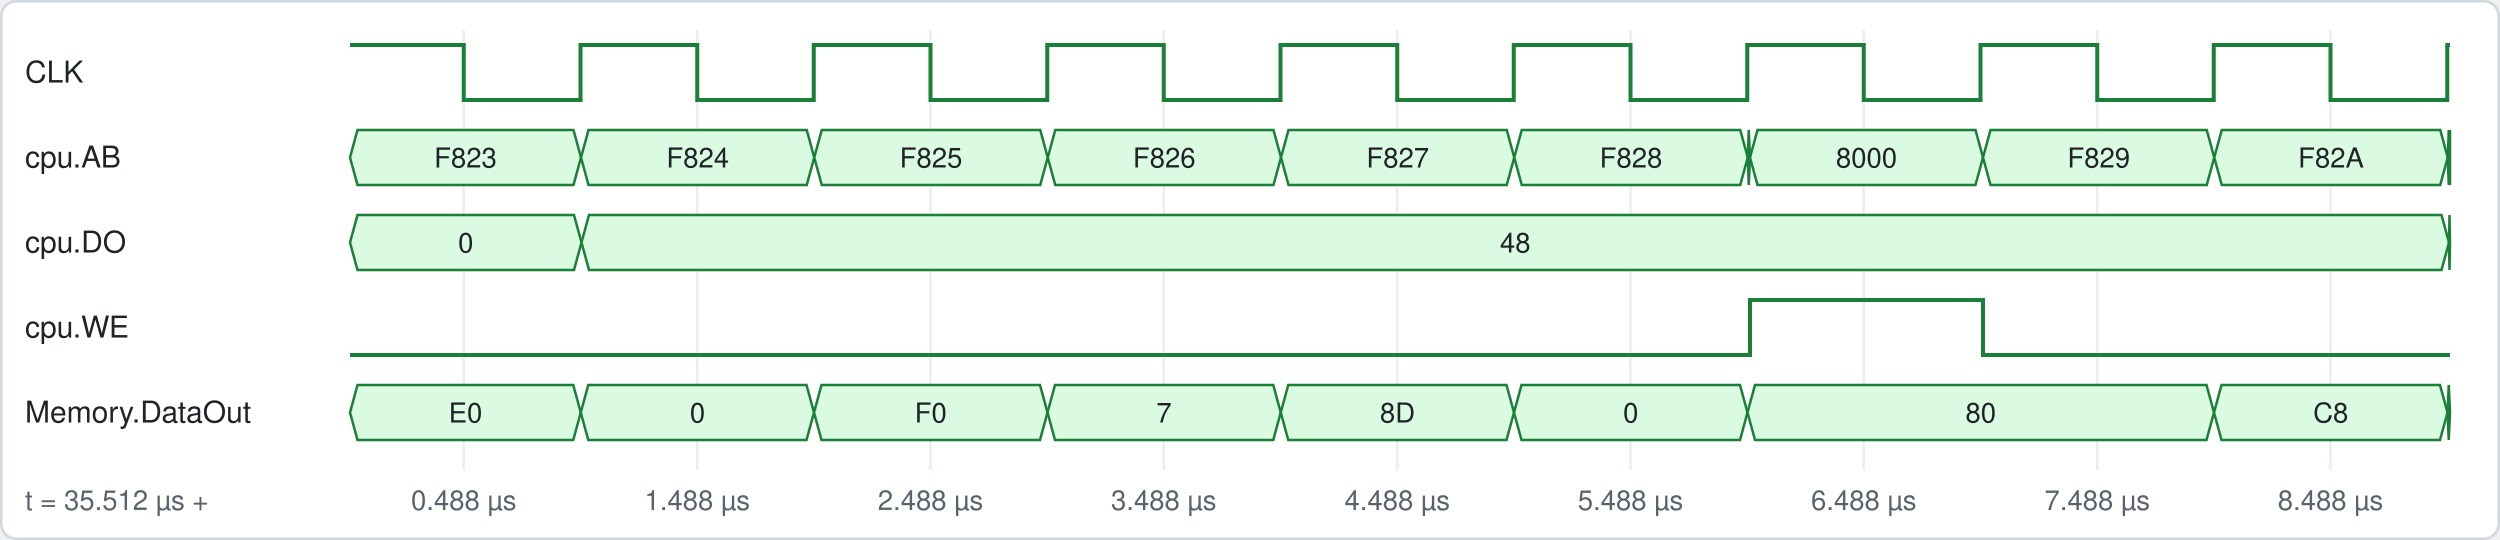
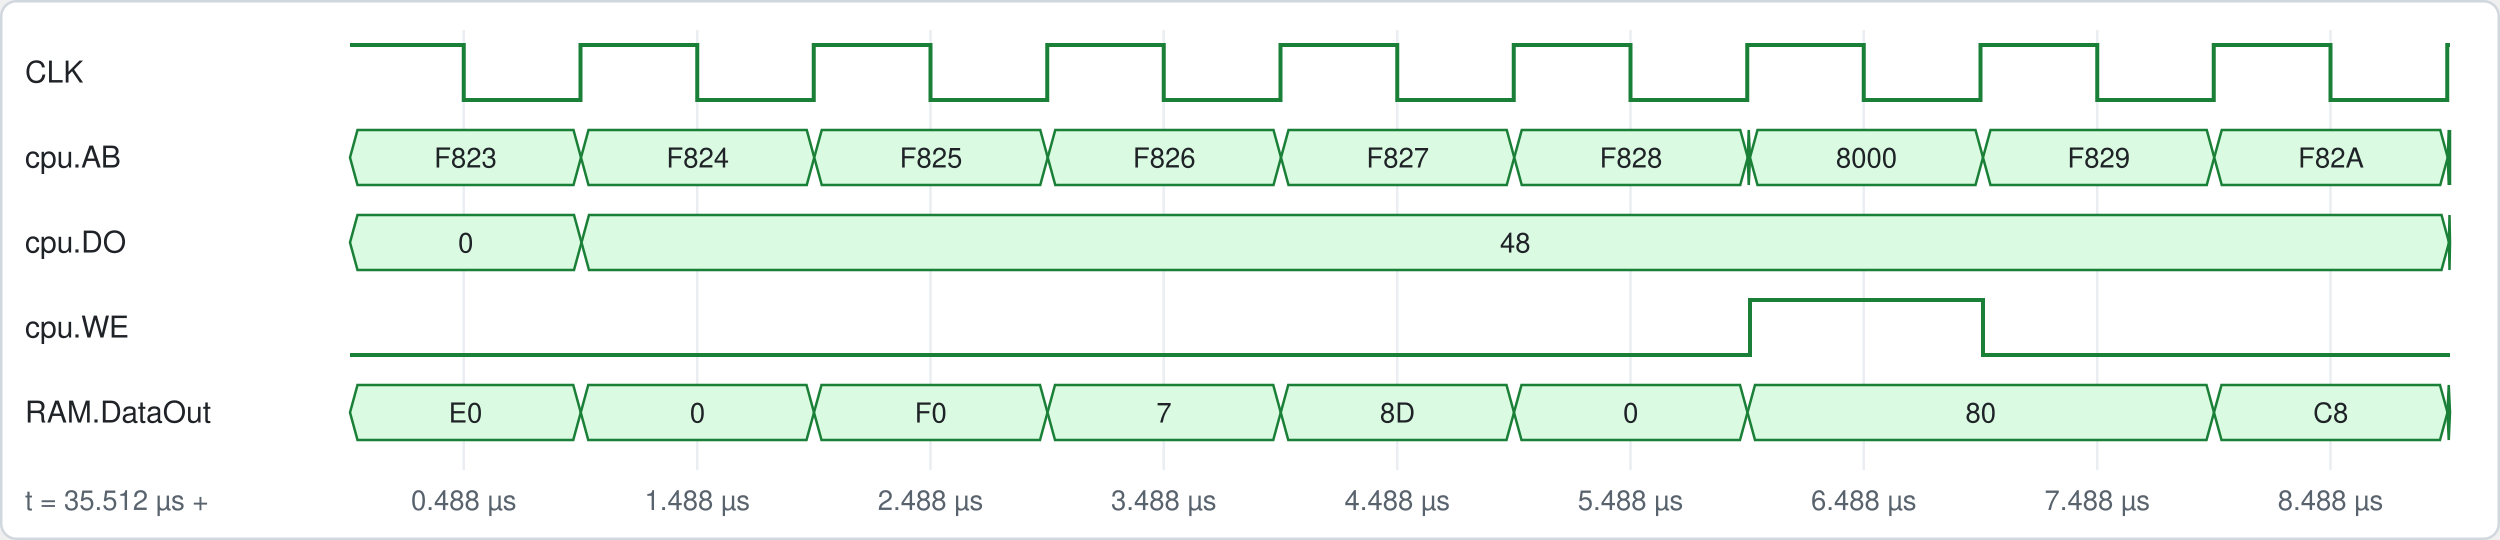
<svg xmlns="http://www.w3.org/2000/svg" width="1000" height="216" viewBox="0 0 1000 216" font-family="Helvetica, Arial, sans-serif" font-size="12">
  <rect x="0.5" y="0.5" width="999" height="215" rx="6" fill="#ffffff" stroke="#d0d7de" />
  <text x="10" y="204" fill="#59636e" font-size="11">t = 35.512 µs +</text>
  <line x1="185.5" y1="12" x2="185.5" y2="188" stroke="#eaeef2" />
  <text x="185.5" y="204" text-anchor="middle" fill="#59636e" font-size="11">0.488 µs</text>
  <line x1="278.9" y1="12" x2="278.9" y2="188" stroke="#eaeef2" />
  <text x="278.9" y="204" text-anchor="middle" fill="#59636e" font-size="11">1.488 µs</text>
  <line x1="372.2" y1="12" x2="372.2" y2="188" stroke="#eaeef2" />
  <text x="372.2" y="204" text-anchor="middle" fill="#59636e" font-size="11">2.488 µs</text>
  <line x1="465.5" y1="12" x2="465.5" y2="188" stroke="#eaeef2" />
  <text x="465.5" y="204" text-anchor="middle" fill="#59636e" font-size="11">3.488 µs</text>
  <line x1="558.9" y1="12" x2="558.9" y2="188" stroke="#eaeef2" />
  <text x="558.9" y="204" text-anchor="middle" fill="#59636e" font-size="11">4.488 µs</text>
  <line x1="652.2" y1="12" x2="652.2" y2="188" stroke="#eaeef2" />
  <text x="652.2" y="204" text-anchor="middle" fill="#59636e" font-size="11">5.488 µs</text>
  <line x1="745.5" y1="12" x2="745.5" y2="188" stroke="#eaeef2" />
  <text x="745.5" y="204" text-anchor="middle" fill="#59636e" font-size="11">6.488 µs</text>
  <line x1="838.9" y1="12" x2="838.9" y2="188" stroke="#eaeef2" />
  <text x="838.9" y="204" text-anchor="middle" fill="#59636e" font-size="11">7.488 µs</text>
  <line x1="932.2" y1="12" x2="932.2" y2="188" stroke="#eaeef2" />
  <text x="932.2" y="204" text-anchor="middle" fill="#59636e" font-size="11">8.488 µs</text>
  <text x="10" y="33.0" fill="#1f2328">CLK</text>
  <polyline points="140.0,18.0 185.5,18.0 185.5,40.0 232.2,40.0 232.2,18.0 278.9,18.0 278.9,40.0 325.5,40.0 325.5,18.0 372.2,18.0 372.2,40.0 418.9,40.0 418.9,18.0 465.5,18.0 465.5,40.0 512.2,40.0 512.2,18.0 558.9,18.0 558.9,40.0 605.5,40.0 605.5,18.0 652.2,18.0 652.2,40.0 698.9,40.0 698.9,18.0 745.5,18.0 745.5,40.0 792.2,40.0 792.2,18.0 838.9,18.0 838.9,40.0 885.5,40.0 885.5,18.0 932.2,18.0 932.2,40.0 978.9,40.0 978.9,18.0 980.0,18.0" fill="none" stroke="#1a7f37" stroke-width="1.6" />
  <text x="10" y="67.0" fill="#1f2328">cpu.AB</text>
  <polygon points="140.0,63.0 143.0,52.0 229.4,52.0 232.4,63.0 229.4,74.0 143.0,74.0" fill="#dafbe1" stroke="#1a7f37" stroke-width="1" />
  <text x="186.2" y="67.0" text-anchor="middle" fill="#1f2328" font-size="11">F823</text>
  <polygon points="232.4,63.0 235.4,52.0 322.7,52.0 325.7,63.0 322.7,74.0 235.4,74.0" fill="#dafbe1" stroke="#1a7f37" stroke-width="1" />
  <text x="279.1" y="67.0" text-anchor="middle" fill="#1f2328" font-size="11">F824</text>
  <polygon points="325.7,63.0 328.7,52.0 416.1,52.0 419.1,63.0 416.1,74.0 328.7,74.0" fill="#dafbe1" stroke="#1a7f37" stroke-width="1" />
  <text x="372.4" y="67.0" text-anchor="middle" fill="#1f2328" font-size="11">F825</text>
  <polygon points="419.1,63.0 422.1,52.0 509.4,52.0 512.4,63.0 509.4,74.0 422.1,74.0" fill="#dafbe1" stroke="#1a7f37" stroke-width="1" />
  <text x="465.7" y="67.0" text-anchor="middle" fill="#1f2328" font-size="11">F826</text>
  <polygon points="512.4,63.0 515.4,52.0 602.7,52.0 605.7,63.0 602.7,74.0 515.4,74.0" fill="#dafbe1" stroke="#1a7f37" stroke-width="1" />
  <text x="559.1" y="67.0" text-anchor="middle" fill="#1f2328" font-size="11">F827</text>
  <polygon points="605.7,63.0 608.7,52.0 696.1,52.0 699.1,63.0 696.1,74.0 608.7,74.0" fill="#dafbe1" stroke="#1a7f37" stroke-width="1" />
  <text x="652.4" y="67.0" text-anchor="middle" fill="#1f2328" font-size="11">F828</text>
  <polygon points="699.1,63.0 699.5,52.0 699.5,52.0 700.0,63.0 699.5,74.0 699.5,74.0" fill="#dafbe1" stroke="#1a7f37" stroke-width="1" />
  <polygon points="700.0,63.0 703.0,52.0 790.2,52.0 793.2,63.0 790.2,74.0 703.0,74.0" fill="#dafbe1" stroke="#1a7f37" stroke-width="1" />
  <text x="746.6" y="67.0" text-anchor="middle" fill="#1f2328" font-size="11">8000</text>
  <polygon points="793.2,63.0 796.2,52.0 882.7,52.0 885.7,63.0 882.7,74.0 796.2,74.0" fill="#dafbe1" stroke="#1a7f37" stroke-width="1" />
  <text x="839.5" y="67.0" text-anchor="middle" fill="#1f2328" font-size="11">F829</text>
  <polygon points="885.7,63.0 888.7,52.0 976.1,52.0 979.1,63.0 976.1,74.0 888.7,74.0" fill="#dafbe1" stroke="#1a7f37" stroke-width="1" />
  <text x="932.4" y="67.0" text-anchor="middle" fill="#1f2328" font-size="11">F82A</text>
  <polygon points="979.1,63.0 979.5,52.0 979.5,52.0 979.9,63.0 979.5,74.0 979.5,74.0" fill="#dafbe1" stroke="#1a7f37" stroke-width="1" />
  <polygon points="979.9,63.0 980.0,52.0 980.0,52.0 980.0,63.0 980.0,74.0 980.0,74.0" fill="#dafbe1" stroke="#1a7f37" stroke-width="1" />
  <text x="10" y="101.0" fill="#1f2328">cpu.DO</text>
  <polygon points="140.0,97.0 143.0,86.0 229.6,86.0 232.6,97.0 229.6,108.0 143.0,108.0" fill="#dafbe1" stroke="#1a7f37" stroke-width="1" />
  <text x="186.3" y="101.0" text-anchor="middle" fill="#1f2328" font-size="11">0</text>
  <polygon points="232.6,97.0 235.6,86.0 976.6,86.0 979.6,97.0 976.6,108.0 235.6,108.0" fill="#dafbe1" stroke="#1a7f37" stroke-width="1" />
  <text x="606.1" y="101.0" text-anchor="middle" fill="#1f2328" font-size="11">48</text>
  <polygon points="979.6,97.0 979.8,86.0 979.8,86.0 980.0,97.0 979.8,108.0 979.8,108.0" fill="#dafbe1" stroke="#1a7f37" stroke-width="1" />
  <text x="10" y="135.0" fill="#1f2328">cpu.WE</text>
  <polyline points="140.0,142.0 700.0,142.0 700.0,120.0 793.2,120.0 793.2,142.0 980.0,142.0" fill="none" stroke="#1a7f37" stroke-width="1.6" />
-   <text x="10" y="169.0" fill="#1f2328">Memory.DataOut</text>
+   <text x="10" y="169.0" fill="#1f2328">RAM.DataOut</text>
  <polygon points="140.0,165.0 143.0,154.0 229.3,154.0 232.3,165.0 229.3,176.0 143.0,176.0" fill="#dafbe1" stroke="#1a7f37" stroke-width="1" />
  <text x="186.2" y="169.0" text-anchor="middle" fill="#1f2328" font-size="11">E0</text>
  <polygon points="232.3,165.0 235.3,154.0 322.6,154.0 325.6,165.0 322.6,176.0 235.3,176.0" fill="#dafbe1" stroke="#1a7f37" stroke-width="1" />
  <text x="279.0" y="169.0" text-anchor="middle" fill="#1f2328" font-size="11">0</text>
  <polygon points="325.6,165.0 328.6,154.0 416.0,154.0 419.0,165.0 416.0,176.0 328.6,176.0" fill="#dafbe1" stroke="#1a7f37" stroke-width="1" />
  <text x="372.3" y="169.0" text-anchor="middle" fill="#1f2328" font-size="11">F0</text>
  <polygon points="419.0,165.0 422.0,154.0 509.3,154.0 512.3,165.0 509.3,176.0 422.0,176.0" fill="#dafbe1" stroke="#1a7f37" stroke-width="1" />
  <text x="465.6" y="169.0" text-anchor="middle" fill="#1f2328" font-size="11">7</text>
  <polygon points="512.3,165.0 515.3,154.0 602.6,154.0 605.6,165.0 602.6,176.0 515.3,176.0" fill="#dafbe1" stroke="#1a7f37" stroke-width="1" />
  <text x="559.0" y="169.0" text-anchor="middle" fill="#1f2328" font-size="11">8D</text>
  <polygon points="605.6,165.0 608.6,154.0 696.0,154.0 699.0,165.0 696.0,176.0 608.6,176.0" fill="#dafbe1" stroke="#1a7f37" stroke-width="1" />
  <text x="652.3" y="169.0" text-anchor="middle" fill="#1f2328" font-size="11">0</text>
  <polygon points="699.0,165.0 702.0,154.0 882.6,154.0 885.6,165.0 882.6,176.0 702.0,176.0" fill="#dafbe1" stroke="#1a7f37" stroke-width="1" />
  <text x="792.3" y="169.0" text-anchor="middle" fill="#1f2328" font-size="11">80</text>
  <polygon points="885.6,165.0 888.6,154.0 976.0,154.0 979.0,165.0 976.0,176.0 888.6,176.0" fill="#dafbe1" stroke="#1a7f37" stroke-width="1" />
  <text x="932.3" y="169.0" text-anchor="middle" fill="#1f2328" font-size="11">C8</text>
  <polygon points="979.0,165.0 979.5,154.0 979.5,154.0 980.0,165.0 979.5,176.0 979.5,176.0" fill="#dafbe1" stroke="#1a7f37" stroke-width="1" />
</svg>
